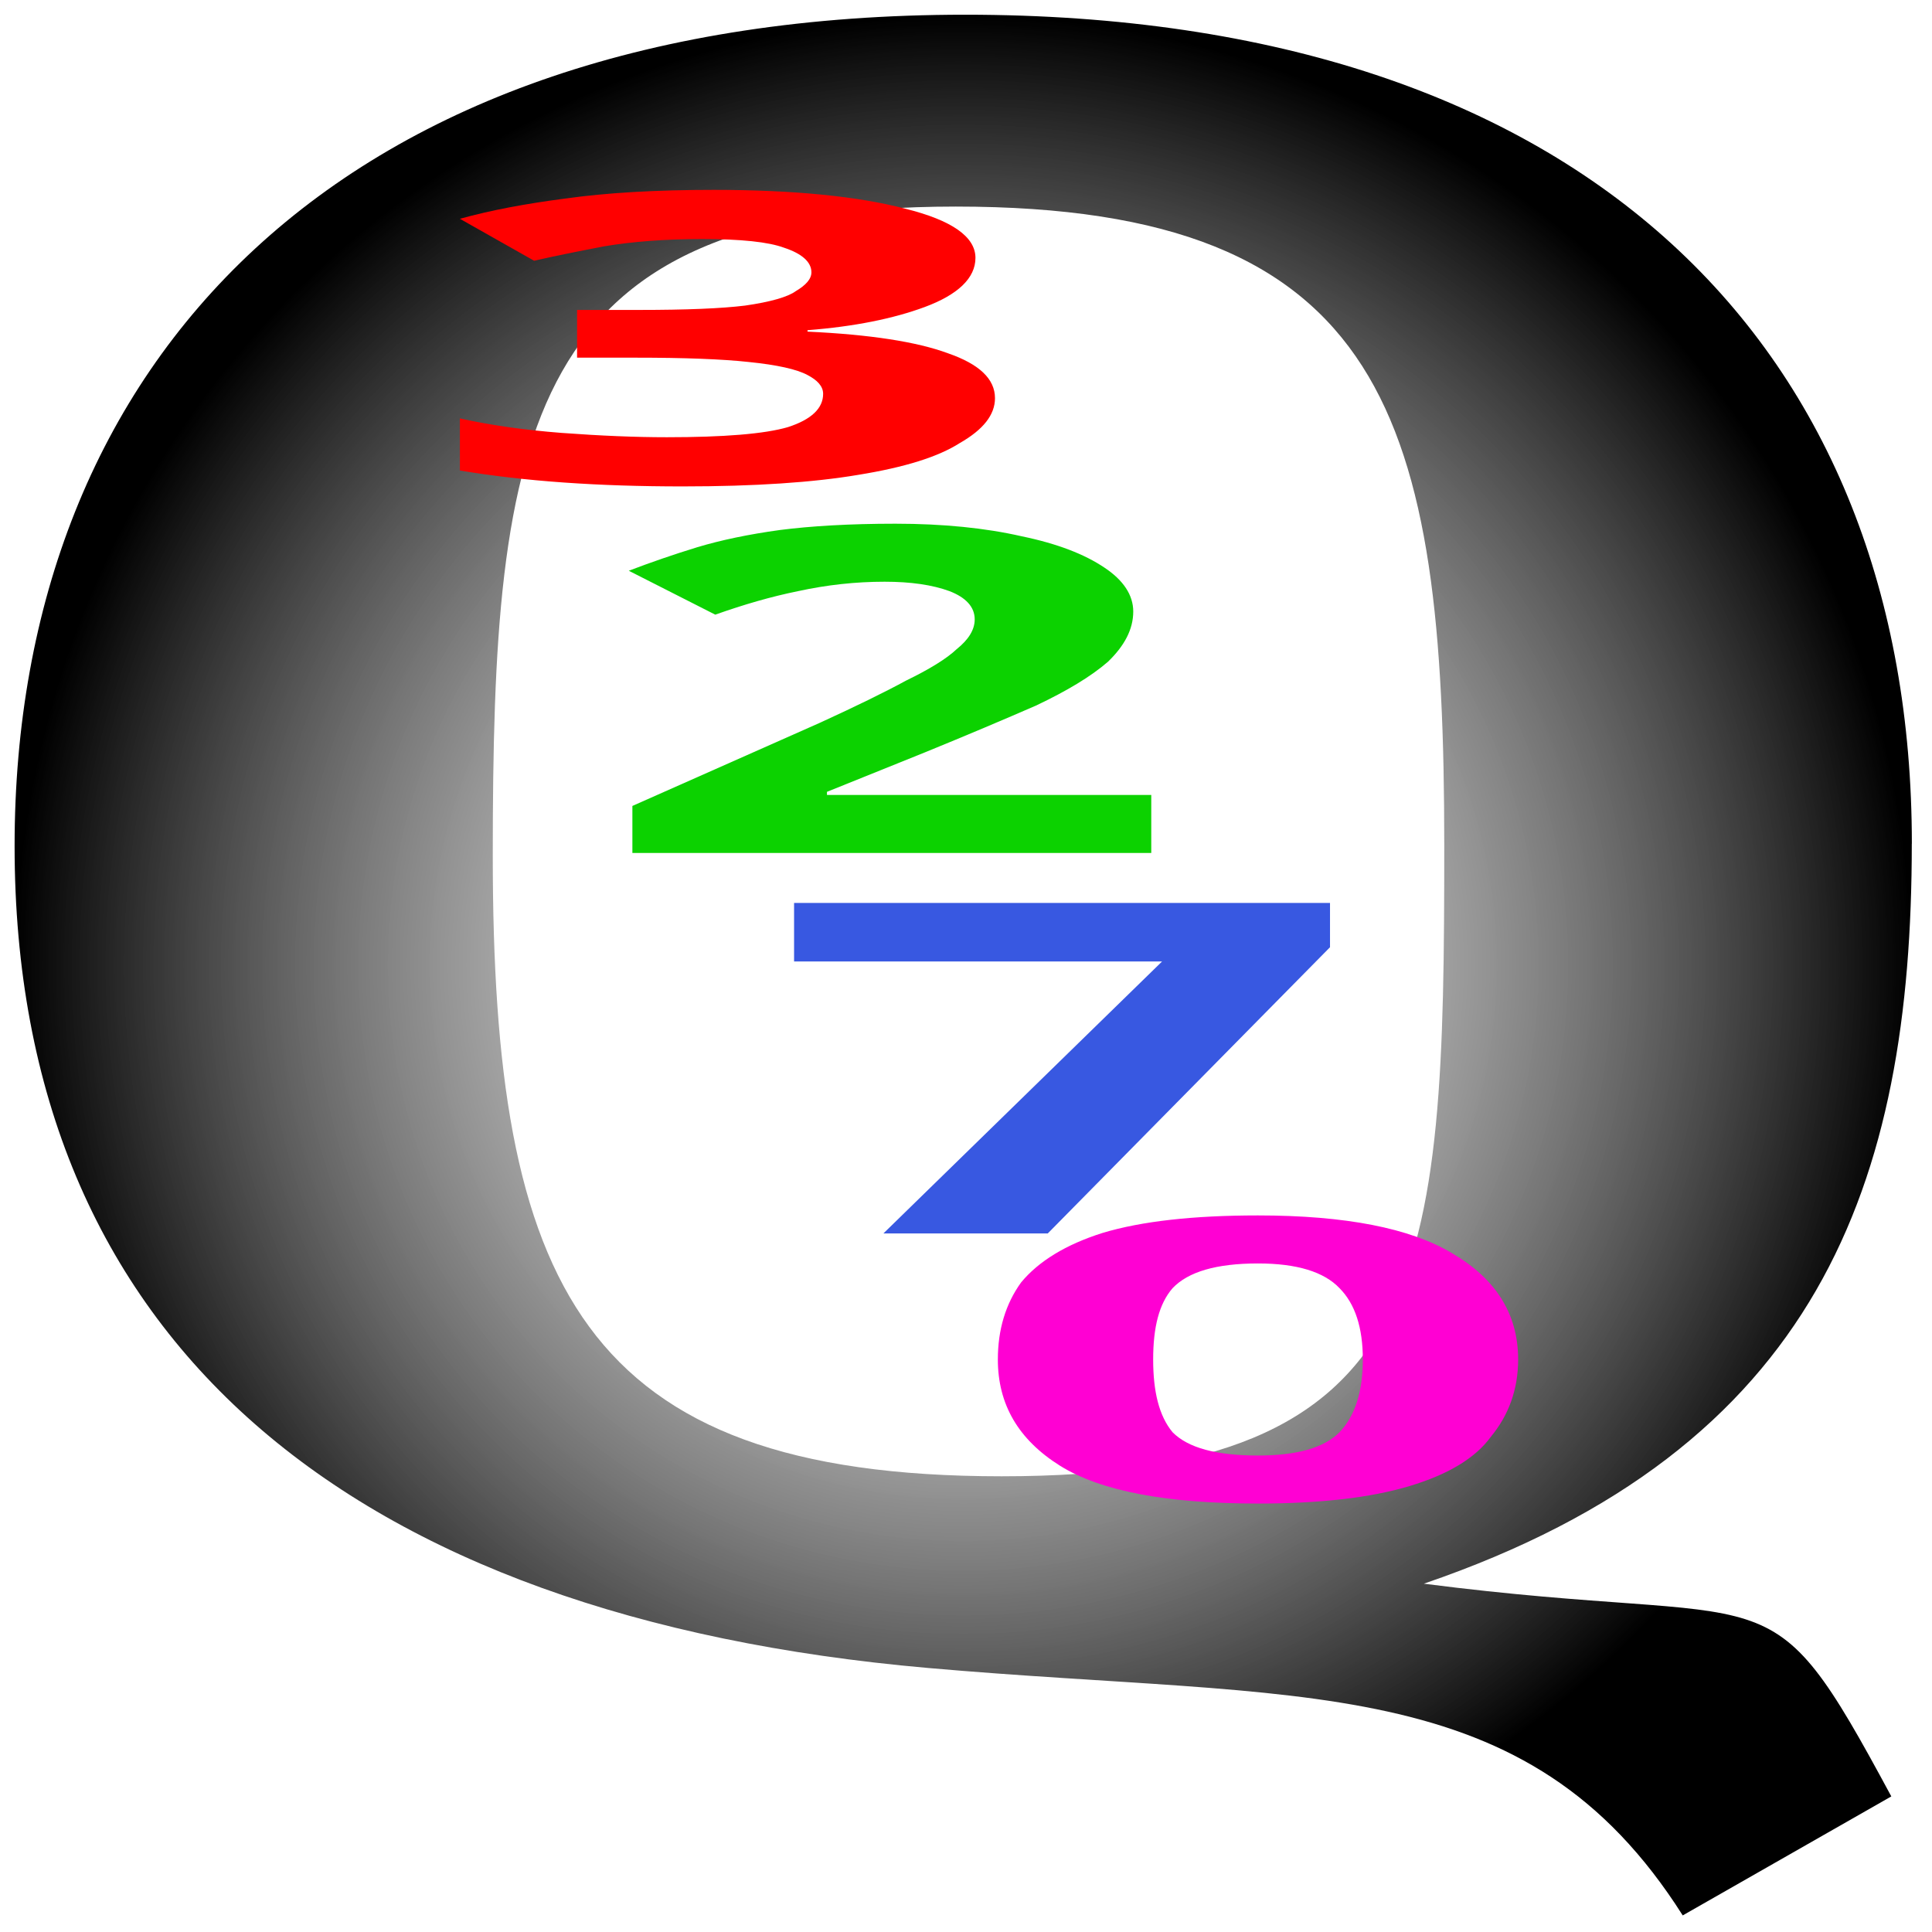
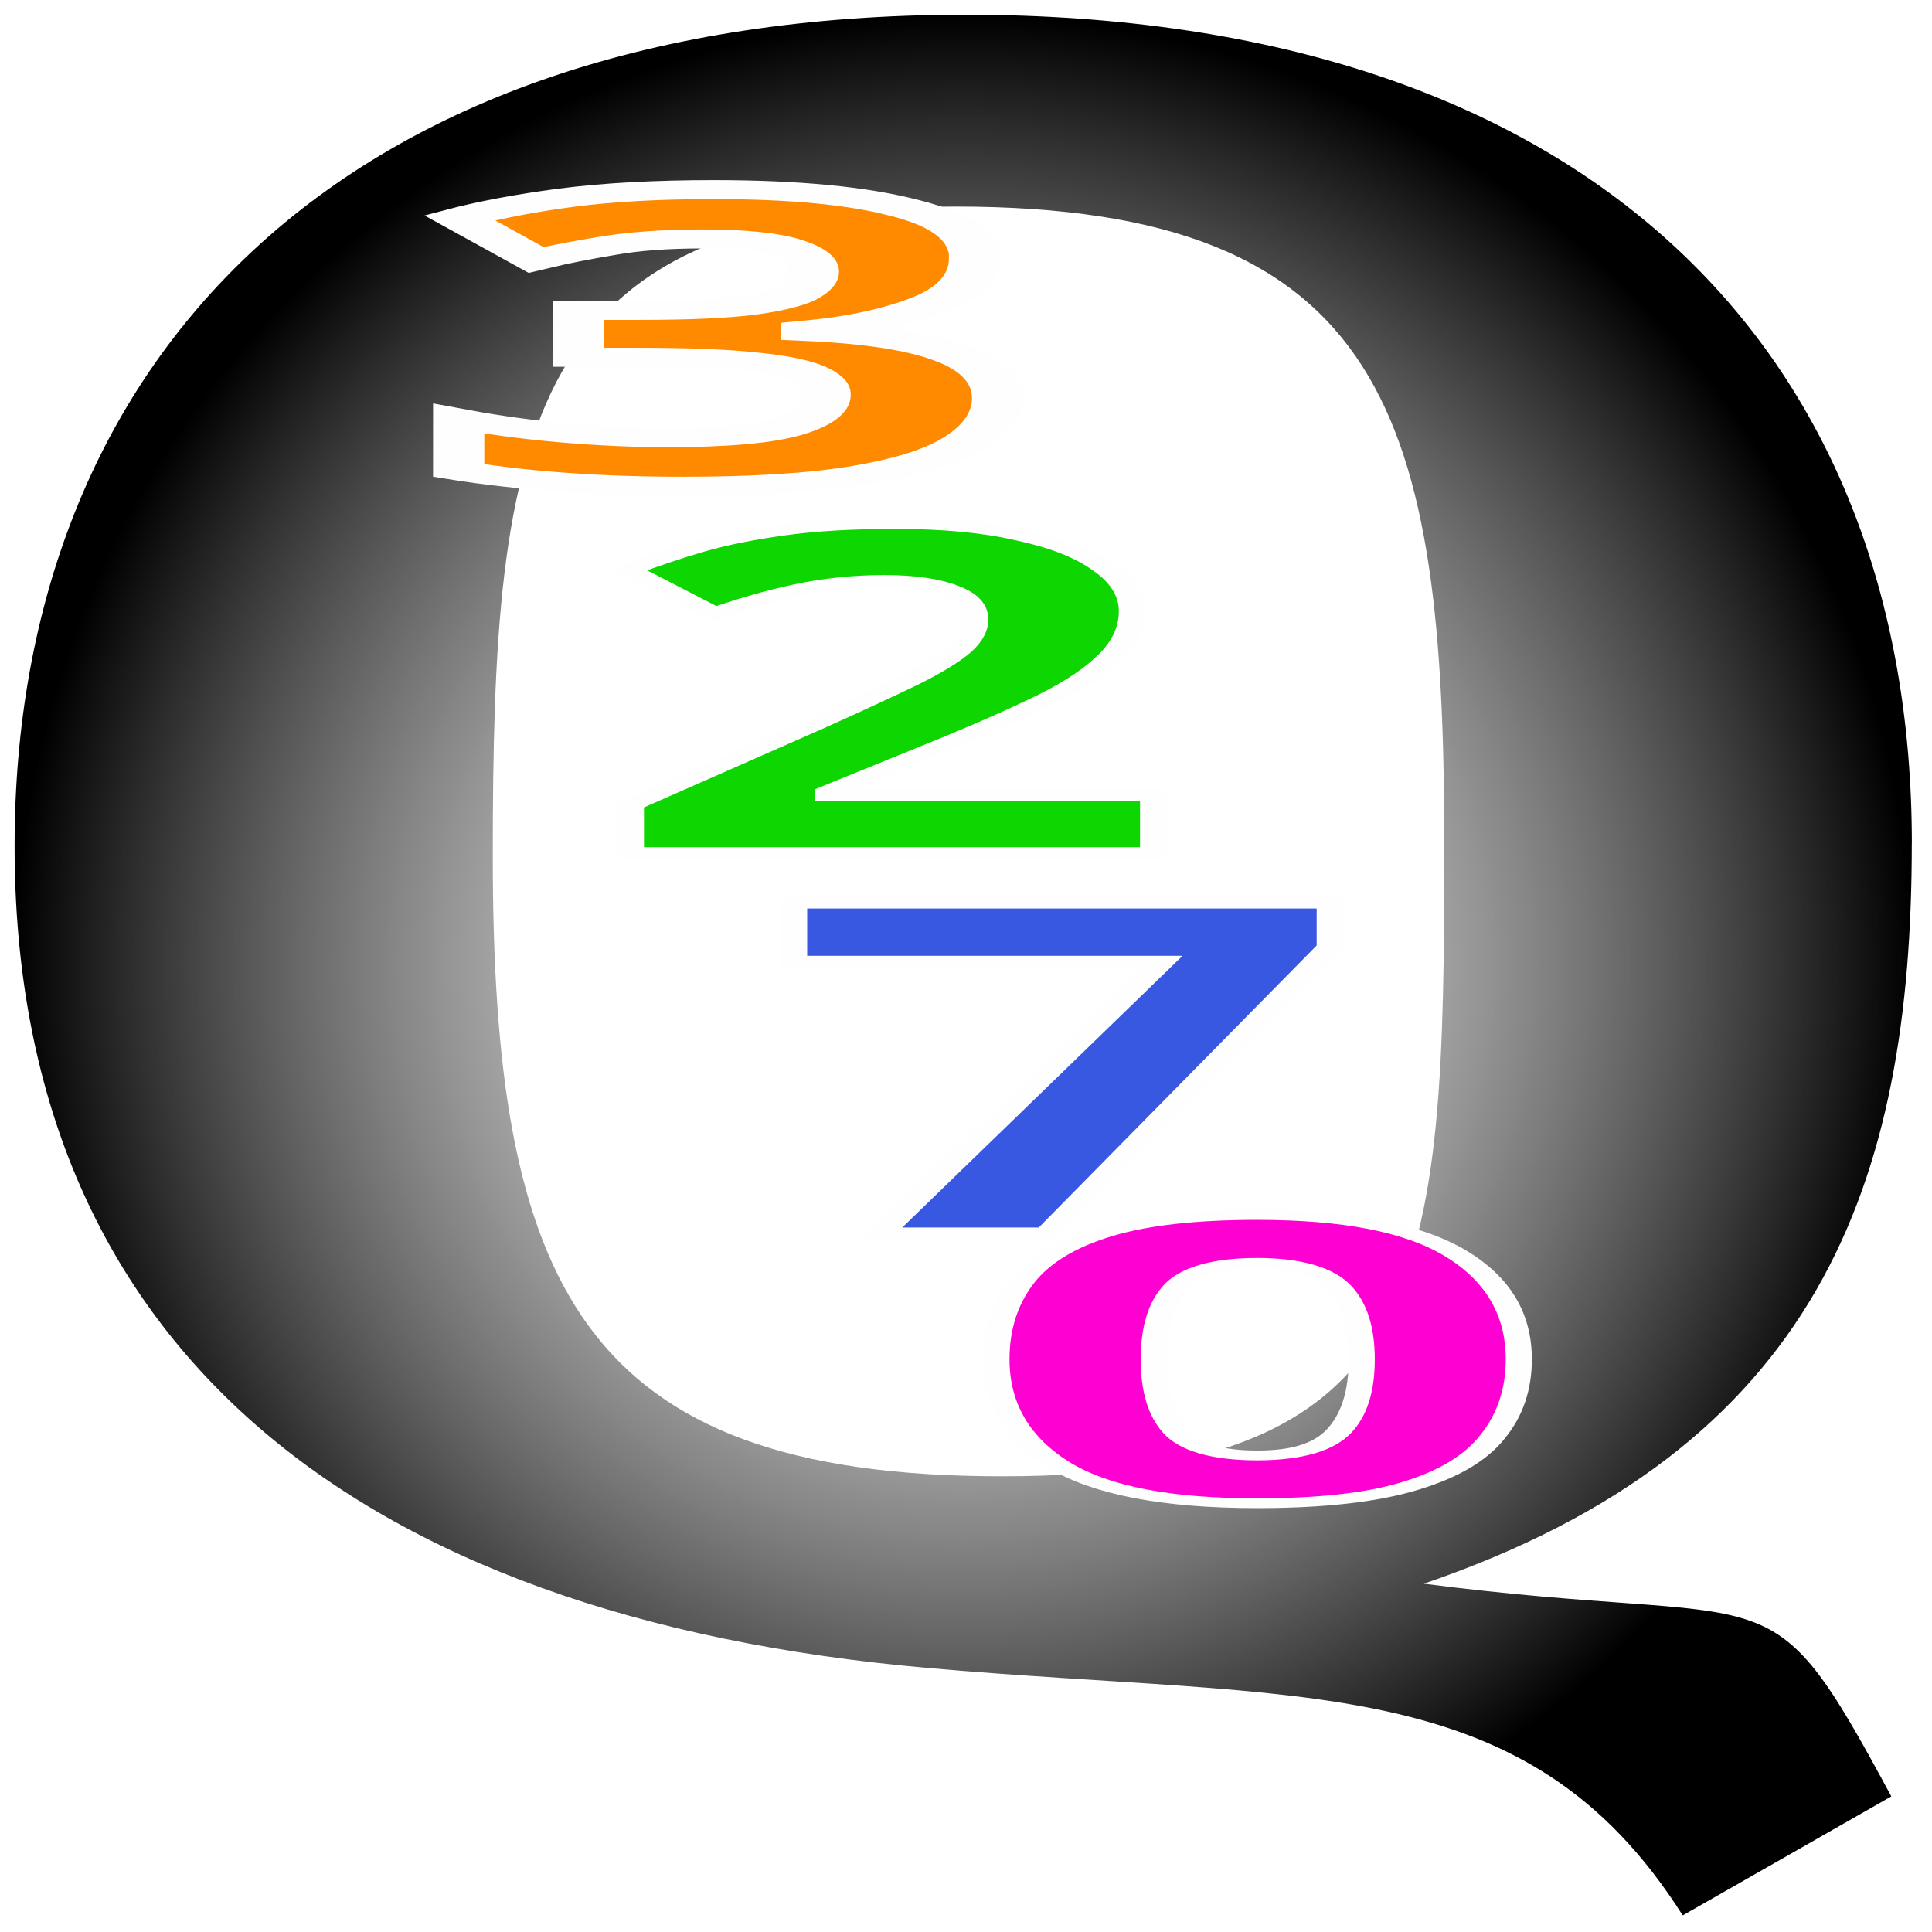
<svg xmlns="http://www.w3.org/2000/svg" xmlns:xlink="http://www.w3.org/1999/xlink" width="48" height="48" viewBox="0 0 12.7 12.7" version="1.1" id="svg1972">
  <defs id="defs1969">
    <linearGradient id="linearGradient2608">
      <stop style="stop-color:#848484;stop-opacity:0;" offset="0" id="stop2604" />
      <stop style="stop-color:#000000;stop-opacity:1;" offset="1" id="stop2606" />
    </linearGradient>
    <radialGradient xlink:href="#linearGradient2608" id="radialGradient2610" cx="33.031" cy="110.191" fx="33.031" fy="110.191" r="15.422" gradientTransform="matrix(1,0,0,1.603668,0,-66.51882)" gradientUnits="userSpaceOnUse" />
  </defs>
  <g id="layer1">
    <g aria-label="Q" transform="matrix(0.4043311,0,0,0.2525879,-7.023499,-21.48922)" id="text2510" style="font-size:60.599px;line-height:1.25;letter-spacing:0px;word-spacing:0px;stroke-width:1.515">
      <path d="m 48.453,107.032 c 0,-12.847 -5.272,-21.573 -15.392,-21.573 -10.181,0 -15.453,9.029 -15.453,21.634 0,12.908 5.464,20.07 14.847,21.391 6.101,0.859 9.728,0.016 12.273,6.44 l 3.391,-3.097 c -2.06,-6.12 -1.722,-4.324 -7.6,-5.536 6.423,-3.515 7.933,-10.411 7.933,-19.259 z m -7.602,0.032 c 0,11.15 -0.168,16.432 -7.198,16.432 -6.848,0 -8.271,-4.996 -8.271,-16.146 0,-11.09 0.497,-16.898 7.527,-16.898 7.029,0 7.942,5.523 7.942,16.612 z" style="font-family:'Fira Mono';-inkscape-font-specification:'Fira Mono';fill:url(#radialGradient2610);fill-opacity:1" id="path2578" />
    </g>
-     <text xml:space="preserve" style="font-style:normal;font-weight:normal;font-size:4.366px;line-height:1.25;font-family:sans-serif;letter-spacing:0px;word-spacing:0px;fill:#ff0000;fill-opacity:1;stroke:none;stroke-width:0.105" x="1.668" y="5.208" id="text2564" transform="scale(1.643154,0.6085858)">
-       <tspan id="tspan2562" style="font-style:normal;font-variant:normal;font-weight:bold;font-stretch:normal;font-size:4.366px;font-family:sans-serif;-inkscape-font-specification:'sans-serif Bold';fill:#ff0000;fill-opacity:1;stroke-width:0.105" x="1.668" y="5.208">3</tspan>
-     </text>
-     <text xml:space="preserve" style="font-style:normal;font-weight:normal;font-size:4.537px;line-height:1.25;font-family:sans-serif;letter-spacing:0px;word-spacing:0px;fill:#0cd200;fill-opacity:1;stroke:none;stroke-width:0.113" x="2.554" y="8.499" id="text2568" transform="scale(1.515937,0.659658)">
-       <tspan id="tspan2566" style="font-style:normal;font-variant:normal;font-weight:bold;font-stretch:normal;font-family:sans-serif;-inkscape-font-specification:'sans-serif Bold';fill:#0cd200;fill-opacity:1;stroke-width:0.113" x="2.554" y="8.499">2</tspan>
-     </text>
-     <text xml:space="preserve" style="font-style:normal;font-weight:normal;font-size:4.575px;line-height:1.25;font-family:sans-serif;letter-spacing:0px;word-spacing:0px;fill:#3858e1;fill-opacity:1;stroke:none;stroke-width:0.114" x="3.349" y="12.186" id="text2572" transform="scale(1.503127,0.6652797)">
-       <tspan id="tspan2570" style="font-style:normal;font-variant:normal;font-weight:bold;font-stretch:normal;font-family:sans-serif;-inkscape-font-specification:'sans-serif Bold';fill:#3858e1;fill-opacity:1;stroke-width:0.114" x="3.349" y="12.186">7</tspan>
-     </text>
-     <text xml:space="preserve" style="font-style:normal;font-weight:normal;font-size:4.21px;line-height:1.25;font-family:sans-serif;letter-spacing:0px;word-spacing:0px;fill:#ff00d3;fill-opacity:1;stroke:none;stroke-width:0.105" x="3.86" y="16.099" id="text2576" transform="scale(1.633469,0.6121941)">
-       <tspan id="tspan2574" style="font-style:normal;font-variant:normal;font-weight:bold;font-stretch:normal;font-family:sans-serif;-inkscape-font-specification:'sans-serif Bold';stroke-width:0.105;fill:#ff00d3;fill-opacity:1" x="3.86" y="16.099">0</tspan>
-     </text>
+     <g aria-label="3" transform="scale(1.643154,0.6085858)" id="text2564" style="font-size:4.366px;line-height:1.25;letter-spacing:0px;word-spacing:0px;fill:#ff0000;stroke-width:0.105">
+       <path d="m 3.899,2.79 q 0,0.323 -0.196,0.515 -0.192,0.192 -0.476,0.262 v 0.013 q 0.375,0.044 0.568,0.227 0.196,0.183 0.196,0.493 0,0.271 -0.135,0.489 Q 3.725,5.003 3.445,5.13 3.17,5.252 2.734,5.252 q -0.506,0 -0.899,-0.17 V 4.523 q 0.201,0.1 0.419,0.153 0.223,0.052 0.41,0.052 0.354,0 0.493,-0.122 0.144,-0.122 0.144,-0.345 0,-0.131 -0.065,-0.218 Q 3.17,3.951 3.004,3.907 2.843,3.859 2.55,3.859 H 2.315 V 3.353 h 0.24 q 0.288,0 0.437,-0.052 0.153,-0.057 0.205,-0.148 0.057,-0.096 0.057,-0.218 0,-0.166 -0.105,-0.258 -0.1,-0.096 -0.341,-0.096 -0.223,0 -0.389,0.079 Q 2.258,2.733 2.144,2.807 L 1.839,2.353 q 0.183,-0.131 0.428,-0.218 0.249,-0.087 0.589,-0.087 0.48,0 0.76,0.196 0.284,0.192 0.284,0.546 z" style="font-weight:bold;-inkscape-font-specification:'sans-serif Bold';stroke-width:0.205;stroke-dasharray:none;fill:#ff8a00;fill-opacity:1;stroke:#fefefe;stroke-opacity:1" id="path2698" />
+     </g>
+     <g aria-label="2" transform="scale(1.515937,0.659658)" id="text2568" style="font-size:4.537px;line-height:1.25;letter-spacing:0px;word-spacing:0px;fill:#0cd200;stroke-width:0.113">
+       <path d="M 5,8.499 H 2.736 V 8.023 L 3.548,7.201 Q 3.793,6.947 3.943,6.78 q 0.15,-0.172 0.218,-0.309 0.068,-0.141 0.068,-0.299 0,-0.195 -0.109,-0.29 -0.104,-0.095 -0.286,-0.095 -0.186,0 -0.363,0.086 -0.177,0.086 -0.372,0.245 L 2.727,5.677 Q 2.867,5.555 3.022,5.45 3.18,5.346 3.384,5.282 q 0.209,-0.068 0.499,-0.068 0.318,0 0.544,0.118 0.231,0.113 0.354,0.313 0.127,0.195 0.127,0.445 0,0.268 -0.109,0.49 Q 4.696,6.802 4.491,7.02 4.292,7.238 4.006,7.501 L 3.589,7.891 v 0.032 h 1.411 z" style="font-weight:bold;-inkscape-font-specification:'sans-serif Bold';stroke:#fefefe;stroke-opacity:1;fill:#0dd600;fill-opacity:1" id="path2701" />
+     </g>
+     <g aria-label="7" transform="scale(1.503127,0.6652797)" id="text2572" style="font-size:4.575px;line-height:1.25;letter-spacing:0px;word-spacing:0px;fill:#3858e1;stroke-width:0.114">
+       <path d="M 3.857,12.186 5.083,9.501 H 3.473 V 8.92 H 5.815 V 9.354 L 4.58,12.186 Z" style="font-weight:bold;-inkscape-font-specification:'sans-serif Bold';fill:#3858e1;fill-opacity:1;stroke:#fefefe;stroke-opacity:1" id="path2704" />
+     </g>
+     <g aria-label="0" transform="scale(1.633469,0.6121941)" id="text2576" style="font-size:4.21px;line-height:1.25;letter-spacing:0px;word-spacing:0px;fill:#ff00d3;stroke:#fefefe;stroke-width:0.105">
+       <path d="m 6.112,14.596 q 0,0.484 -0.105,0.829 -0.101,0.345 -0.333,0.531 -0.227,0.185 -0.615,0.185 -0.543,0 -0.796,-0.408 -0.253,-0.413 -0.253,-1.137 0,-0.488 0.101,-0.834 0.101,-0.345 0.333,-0.531 0.232,-0.185 0.615,-0.185 0.539,0 0.796,0.408 0.257,0.408 0.257,1.141 z m -1.469,0 q 0,0.514 0.088,0.775 0.088,0.257 0.328,0.257 0.236,0 0.328,-0.257 0.093,-0.257 0.093,-0.775 0,-0.514 -0.093,-0.775 -0.093,-0.261 -0.328,-0.261 -0.24,0 -0.328,0.261 -0.088,0.261 -0.088,0.775 z" style="font-weight:bold;-inkscape-font-specification:'sans-serif Bold'" id="path2761" />
+     </g>
  </g>
</svg>
